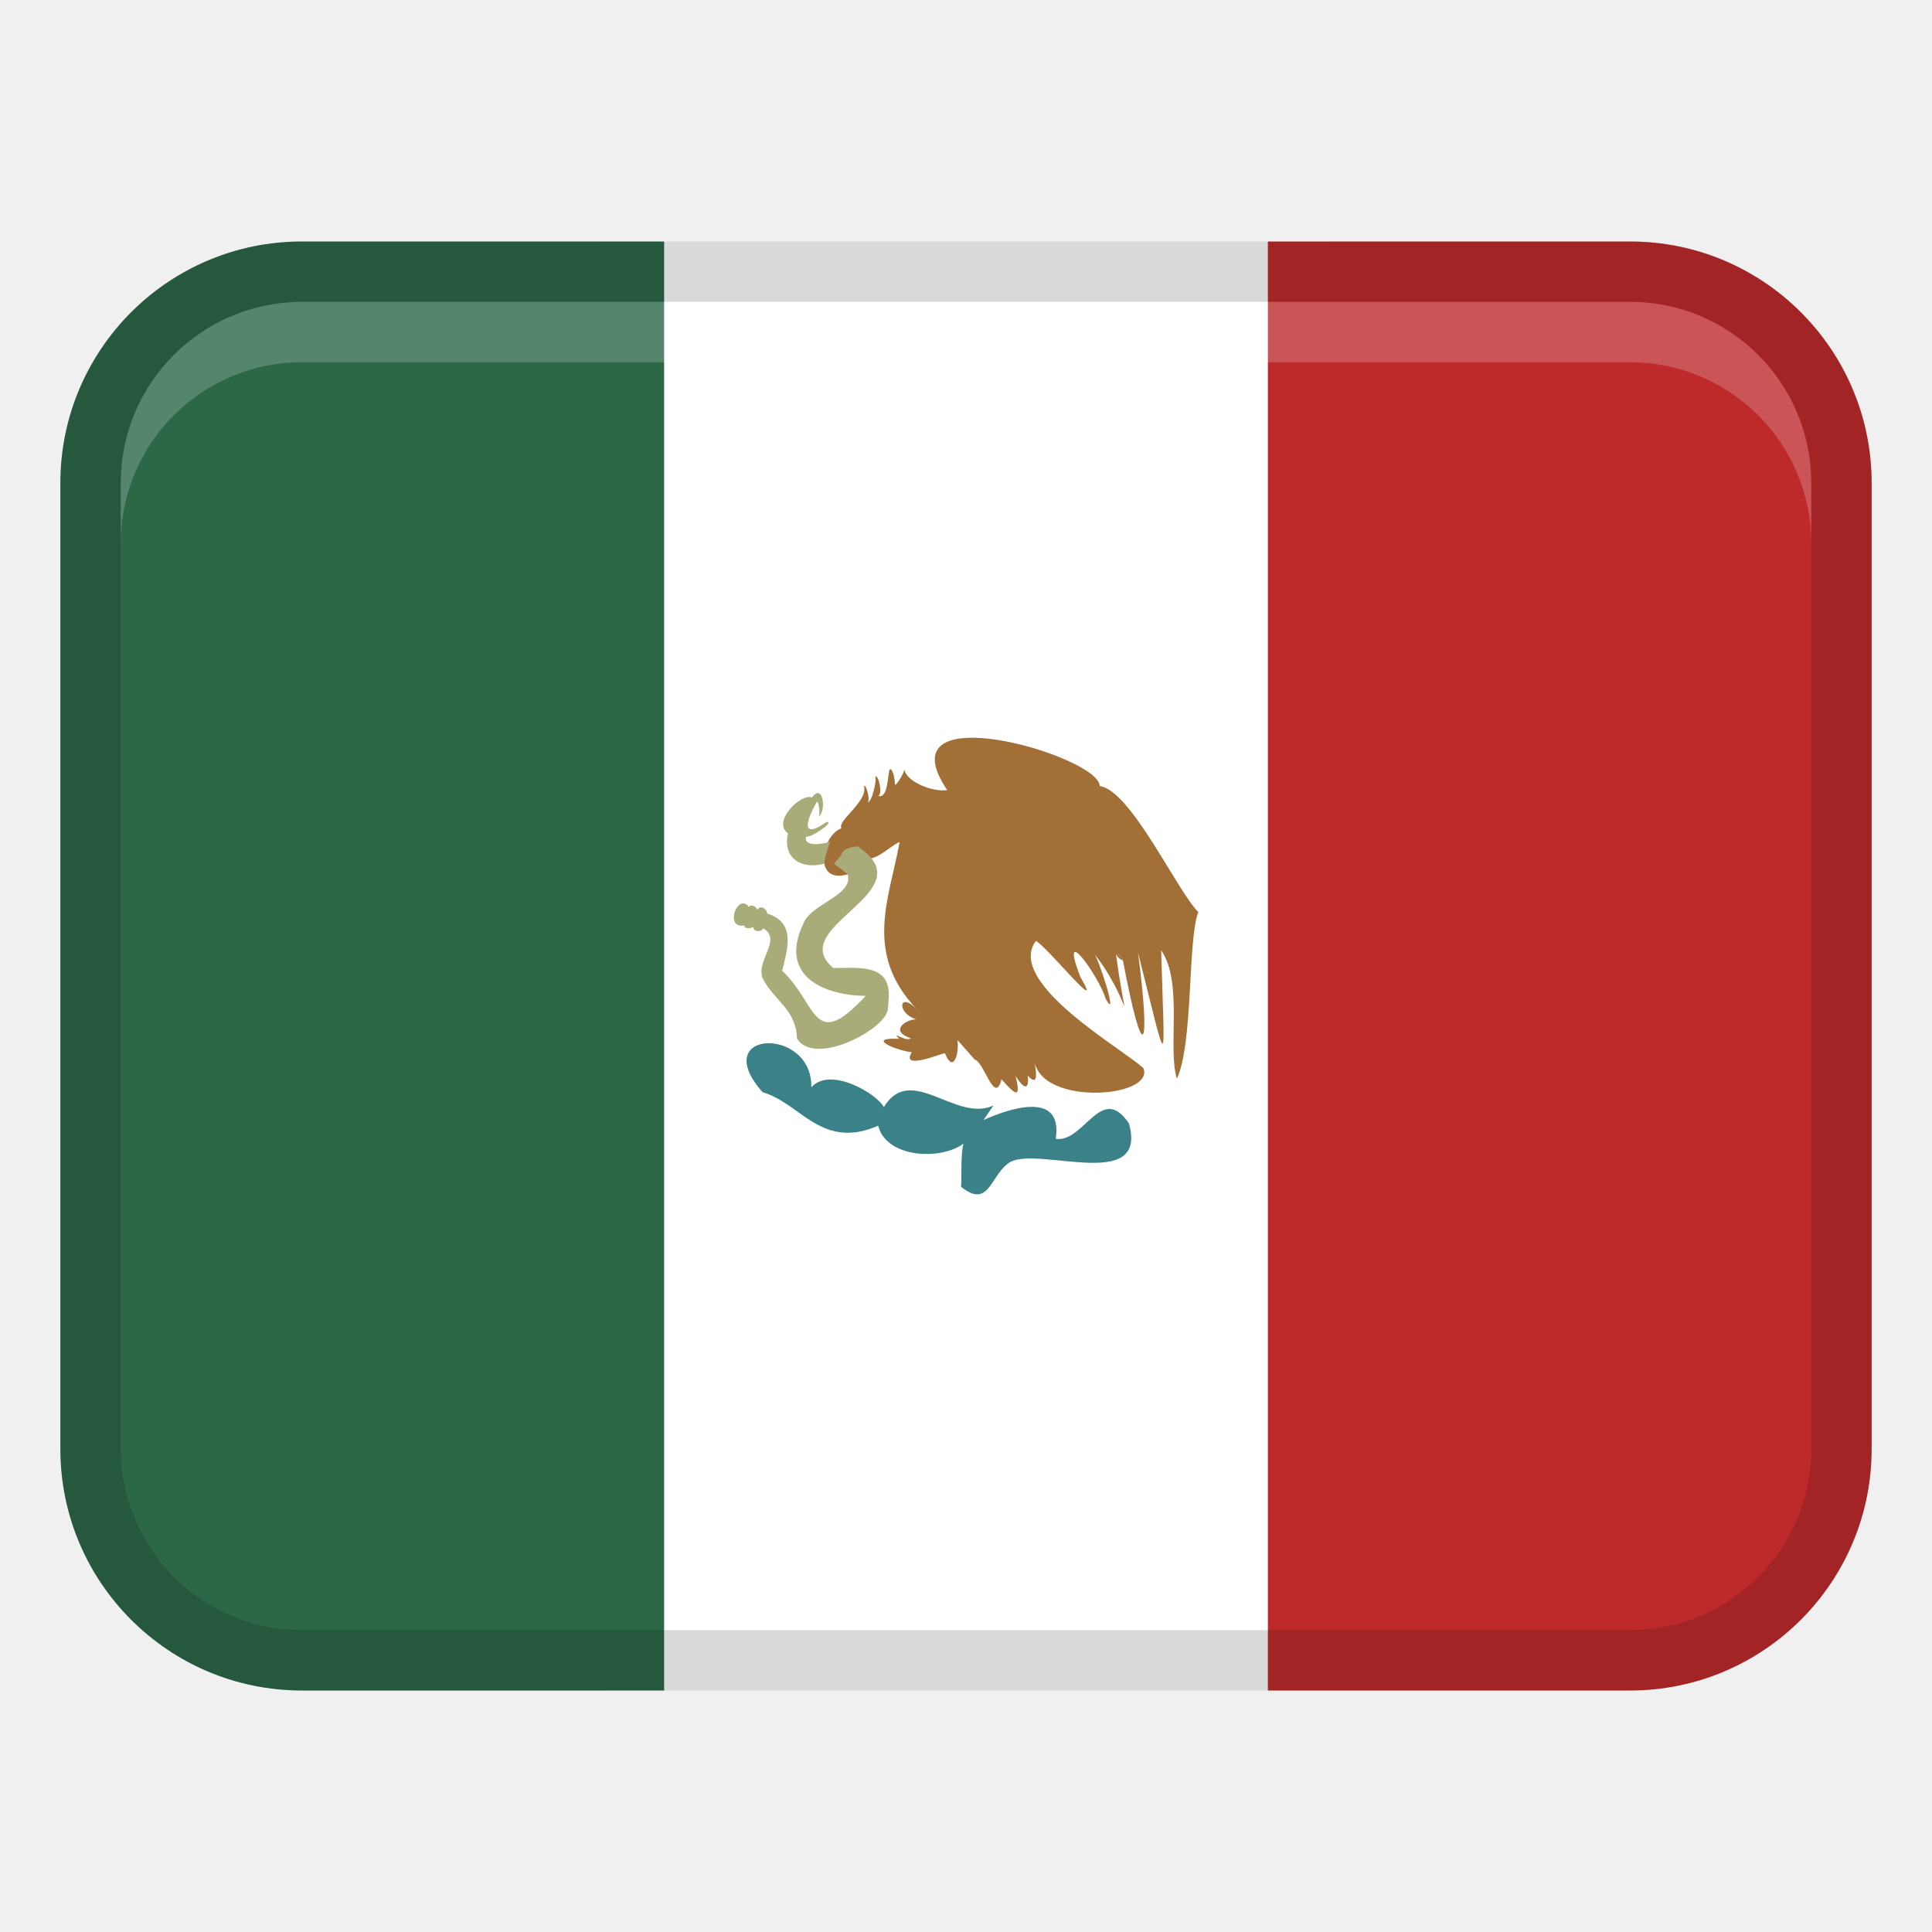
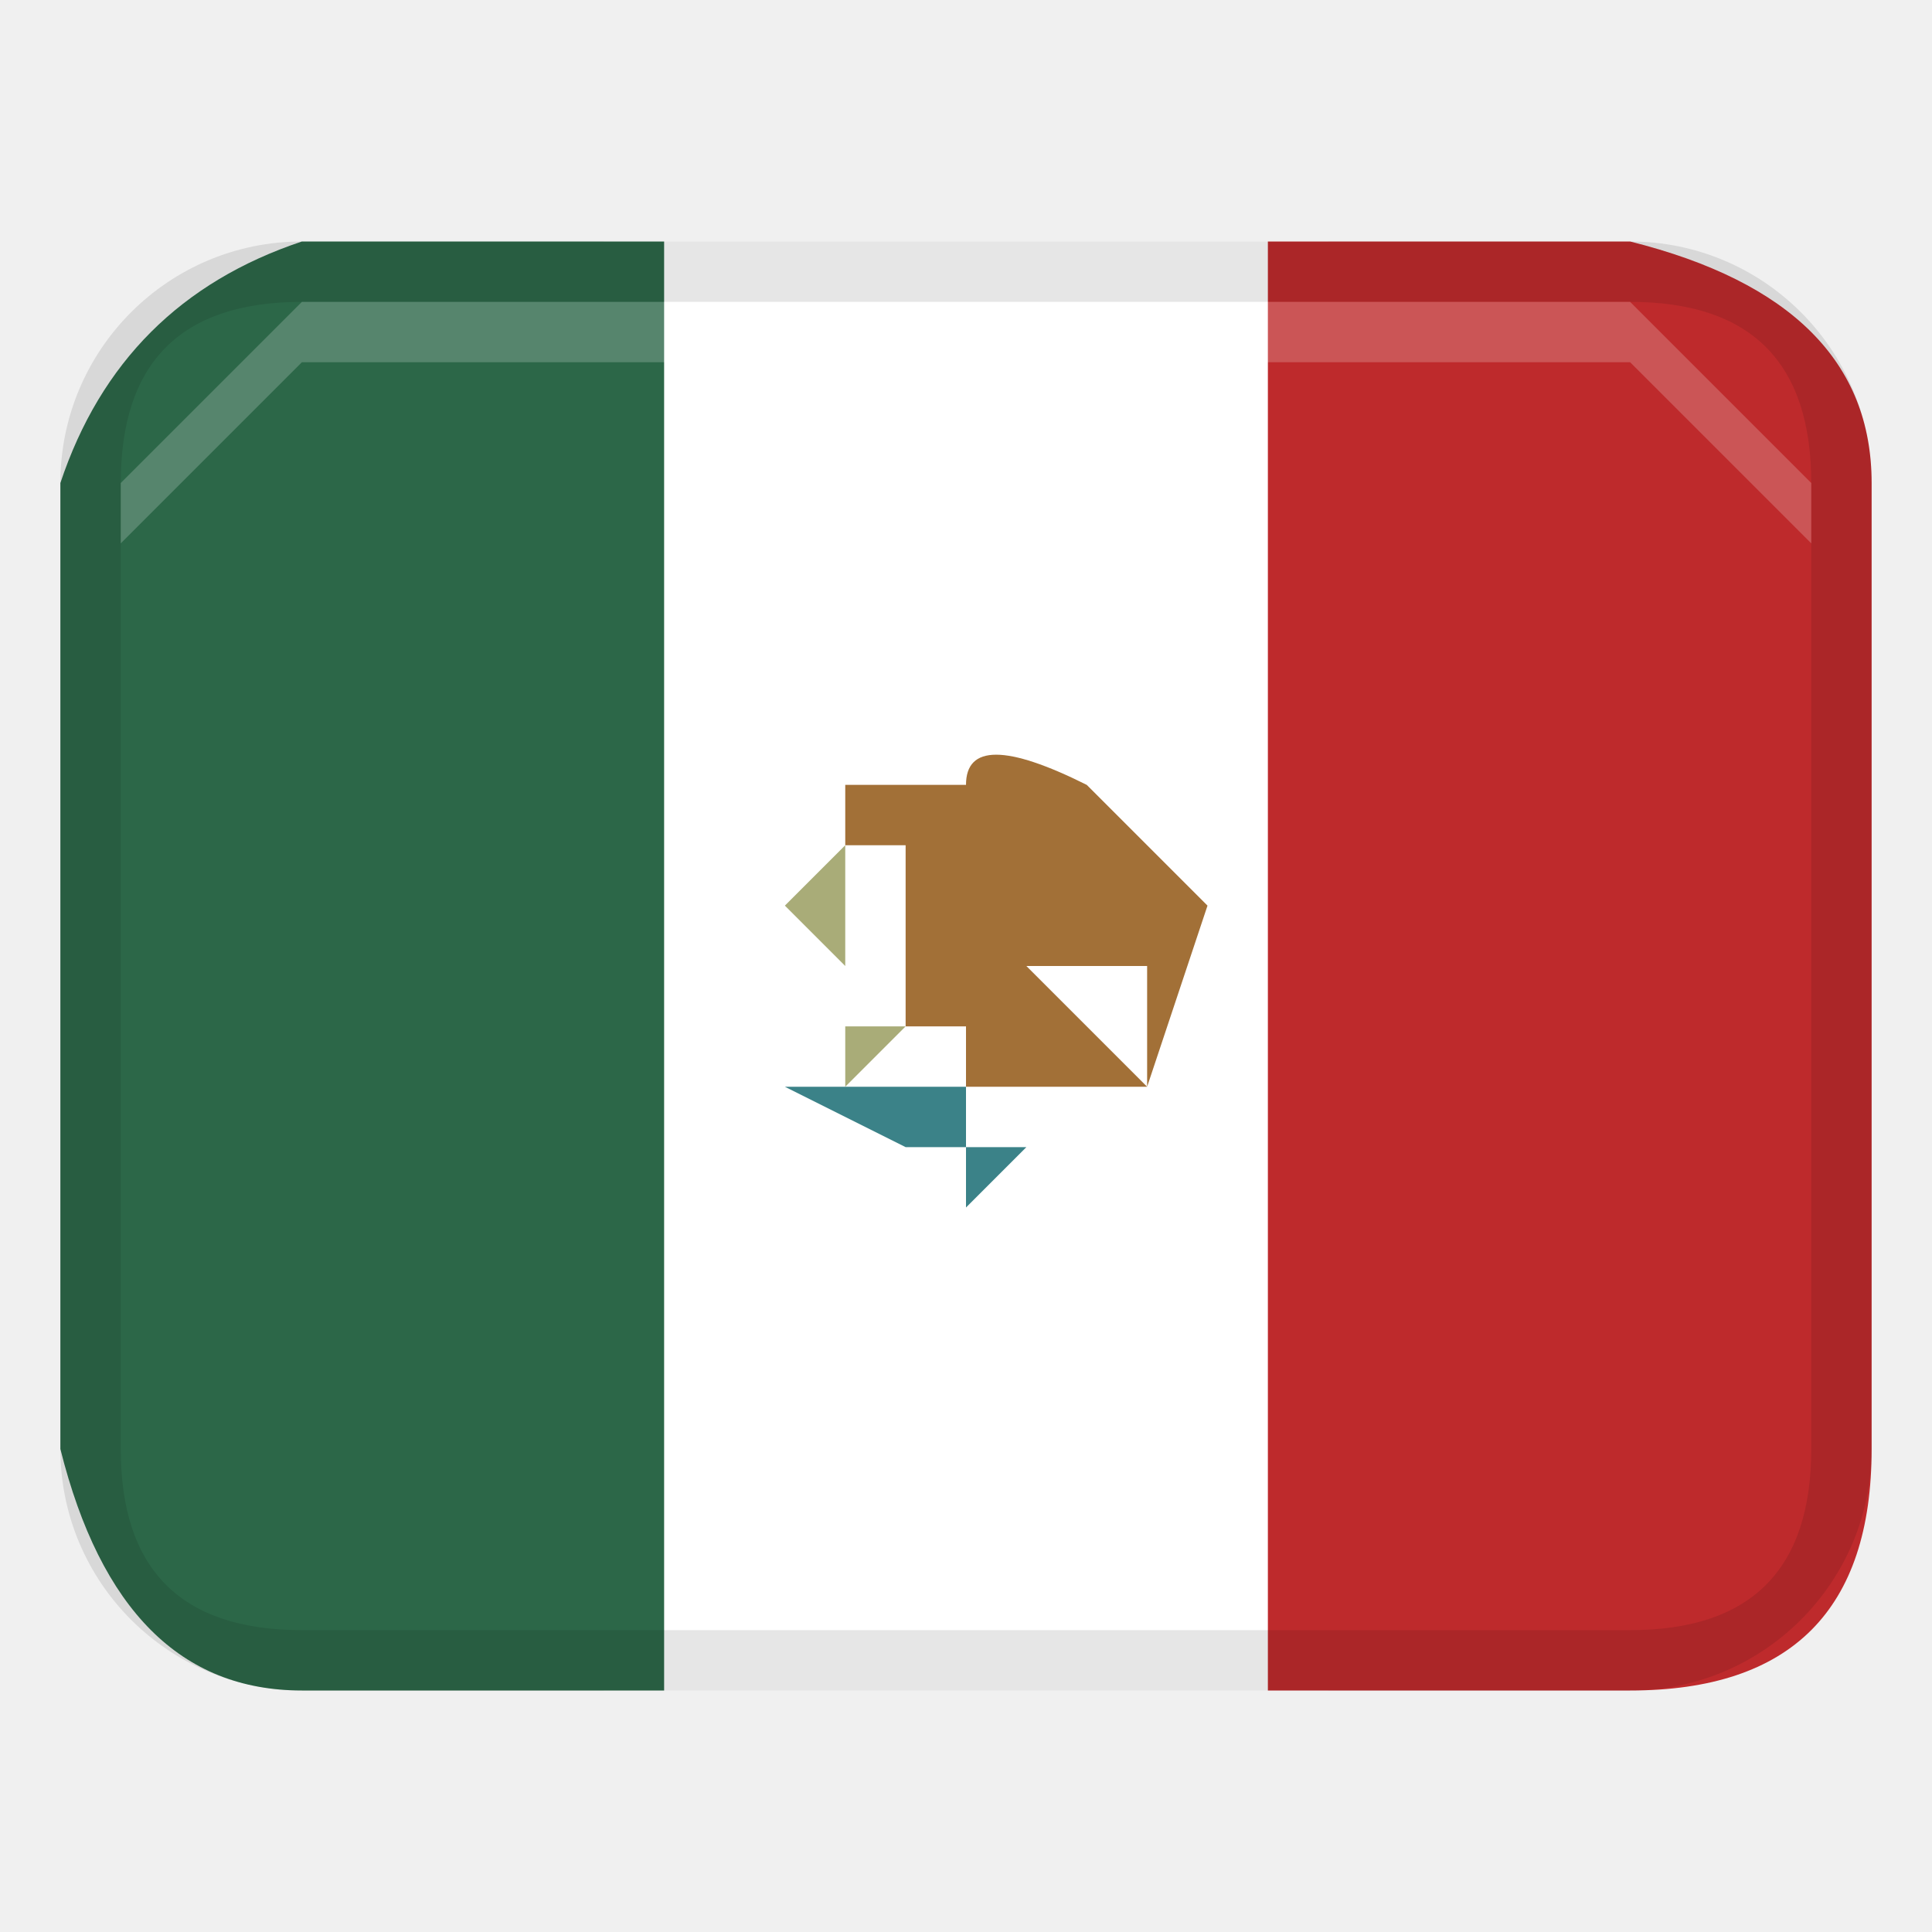
- <svg xmlns="http://www.w3.org/2000/svg" width="32" height="32" viewBox="0 0 32 32">
+ <svg xmlns="http://www.w3.org/2000/svg" width="32" height="32">
  <path fill="#fff" d="M10 4h12v24H10z" />
-   <path fill="#2c6748" d="M5 4h6v24H5c-2.208 0-4-1.792-4-4V8c0-2.208 1.792-4 4-4" />
-   <path fill="#be2a2c" d="M27 28h-6V4h6c2.208 0 4 1.792 4 4v16c0 2.208-1.792 4-4 4" />
-   <path d="M27 4H5a4 4 0 0 0-4 4v16a4 4 0 0 0 4 4h22a4 4 0 0 0 4-4V8a4 4 0 0 0-4-4m3 20c0 1.654-1.346 3-3 3H5c-1.654 0-3-1.346-3-3V8c0-1.654 1.346-3 3-3h22c1.654 0 3 1.346 3 3z" opacity=".15" />
-   <path fill="#fff" d="M27 5H5a3 3 0 0 0-3 3v1a3 3 0 0 1 3-3h22a3 3 0 0 1 3 3V8a3 3 0 0 0-3-3" opacity=".2" />
-   <path fill="#bb3433" d="M17.875 19.221h-.001zm-1.57.539" />
-   <path fill="#3b8288" d="M18.701 18.611c-.462-.69-.74.319-1.215.252.125-.81-.778-.5-1.196-.312l.165-.241c-.625.291-1.368-.712-1.816.028-.095-.205-.882-.689-1.201-.328.025-1.017-1.723-.957-.807.081.63.179.975.964 1.915.554.129.53 1.025.583 1.413.297-.052.161-.027.622-.041.715.479.384.485-.223.822-.414.489-.25 2.275.502 1.96-.631Z" />
-   <path fill="#a27037" d="m14.624 17.264.012.007zm3.591-4.245c.002-.497-3.62-1.554-2.526.068-.258.037-.691-.15-.712-.352.015.04-.11.248-.151.267-.006-.1-.03-.192-.03-.192v.004c-.125-.31-.028.433-.249.37.076-.029.006-.364-.052-.32.037.024-.047.41-.121.427.045-.065-.042-.324-.062-.272.063.263-.45.571-.376.701-.336.119-.481.946.12.757-.256-.134-.135-.469.172-.434-.014-.003.043.021.027.032.079.371.485-.072.645-.128-.169.942-.602 1.836.288 2.773-.295-.311-.349.054-.016.163-.201.01-.431.205-.085.313-.071.072-.345-.137-.195.009l-.009-.004.006.005c-.572-.025-.025.2.214.222-.194.305.482.023.548.016.133.335.238.032.208-.217q.142.163.287.324c.152.041.318.718.432.365q.006-.021.008-.042c.226.254.334.35.235-.053.123.202.233.26.201-.004.186.195.137-.07.118-.206.179.711 1.985.561 1.799.083-.312-.304-2.294-1.415-1.782-2.109.194.099 1.156 1.304.738.599-.371-.965.316 0 .418.358.23.415-.128-.724-.204-.764.635.793.576 1.491.375.027a.22.22 0 0 0 .116.105.23.23 0 0 0-.104-.114c.039.009.087.068.107.115l-.003-.001c.339 1.803.462 1.494.249-.132.512 2.02.44 2.008.384-.037.367.526.103 1.624.26 2.125.274-.584.176-2.301.355-2.761-.337-.32-1.113-2.012-1.631-2.085Zm-2.889 4.239v-.002h.002z" />
-   <path fill="#a9ac78" d="M14.715 16.587c.079-.641-.499-.553-.914-.554-.811-.68 1.523-1.254.432-1.993h.004l-.007-.002.007.002-.022-.023c-.094.015-.235.019-.282.136l.006.005-.126.148c0 .006.21.147.201.157.008-.002.019.009.025.013.11.347-.585.486-.724.802-.445.914.373 1.211 1.023 1.217-.875.946-.794.138-1.382-.416.083-.354.237-.801-.251-.948.003-.079-.13-.161-.165-.041.033-.034-.086-.136-.135-.069-.19-.243-.413.369-.078.307.008.075.133.04.152.023-.003.095.142.085.161.025.33.191-.146.548.001.847.195.36.548.505.559.978.29.474 1.476-.153 1.506-.487q.007-.06.01-.123Zm-.254-1.951.005.005zm-.572.62" />
-   <path fill="#a9ac78" d="M13.746 13.936c.005.021-.459.125-.392-.081.088.028.498-.271.332-.237-.458.313-.307-.073-.156-.339.045.015.052.236.028.25.133-.089.077-.573-.109-.321-.182-.073-.67.401-.397.595-.096.419.233.596.585.507l.002-.006h.031c-.052-.007.077-.344.076-.367Z" />
+   <path fill="#2c6748" d="M5 4h6v24H5q-3 0-4-4V8q1-3 4-4" />
+   <path fill="#be2a2c" d="M27 28h-6V4h6q4 1 4 4v16q0 4-4 4" />
+   <path d="M27 4H5a4 4 0 0 0-4 4v16a4 4 0 0 0 4 4h22a4 4 0 0 0 4-4V8a4 4 0 0 0-4-4m3 20q0 3-3 3H5q-3 0-3-3V8q0-3 3-3h22q3 0 3 3z" opacity=".1" />
+   <path fill="#fff" d="M27 5H5L2 8v1l3-3h22l3 3V8z" opacity=".2" />
+   <path fill="#bb3433" d="M16 20" />
+   <path fill="#3b8288" d="M19 19h-3v-1h-3q-1-1 0 0l2 1h1v1l1-1z" />
+   <path fill="#a27037" d="M18 13q-2-1-2 0h-2q1 0 0 0v1q-1 1 0 0h1v3q0-1 0 0-1 0 0 0h1q0 1 0 0v1h3l-2-2h1v1-1q2 1 0 0h1-1 1q0 2 0 0 0 3 0 0v2l1-3zm-3 4" />
+   <path fill="#a9ac78" d="m15 17-1-1v-2l-1 1zh-1v-1h-1 1v2zM14 14z" />
</svg>
